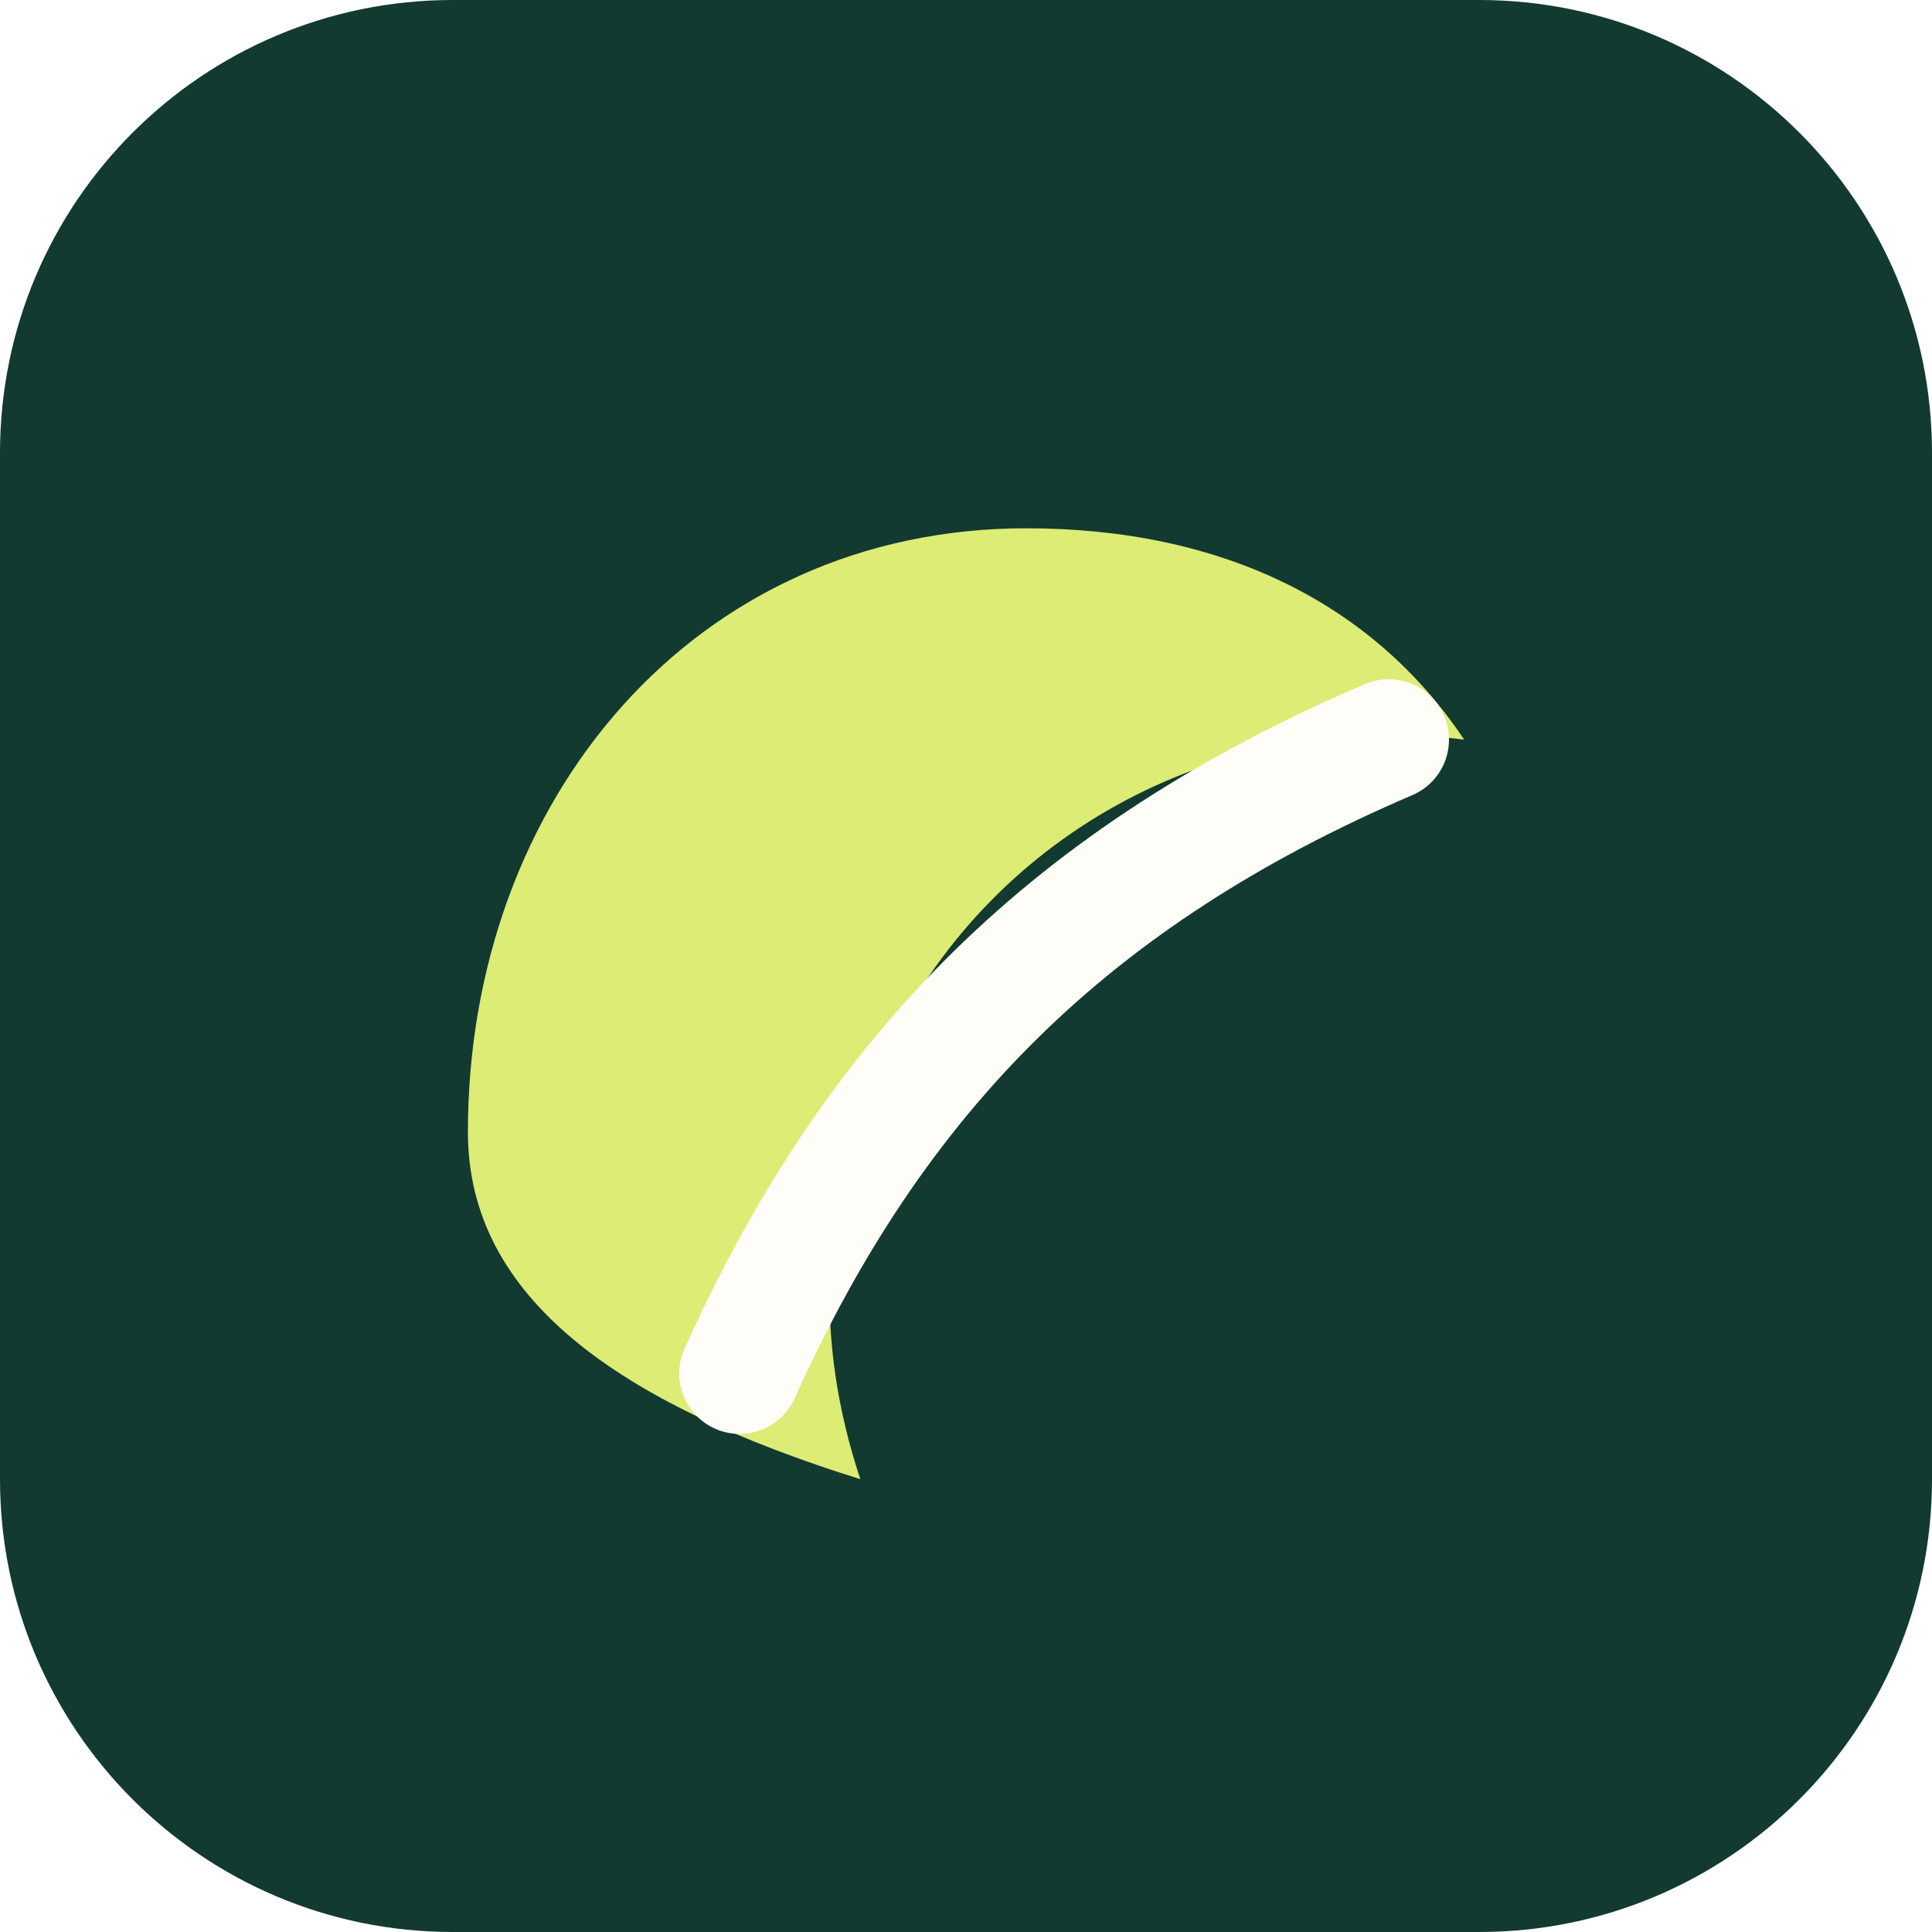
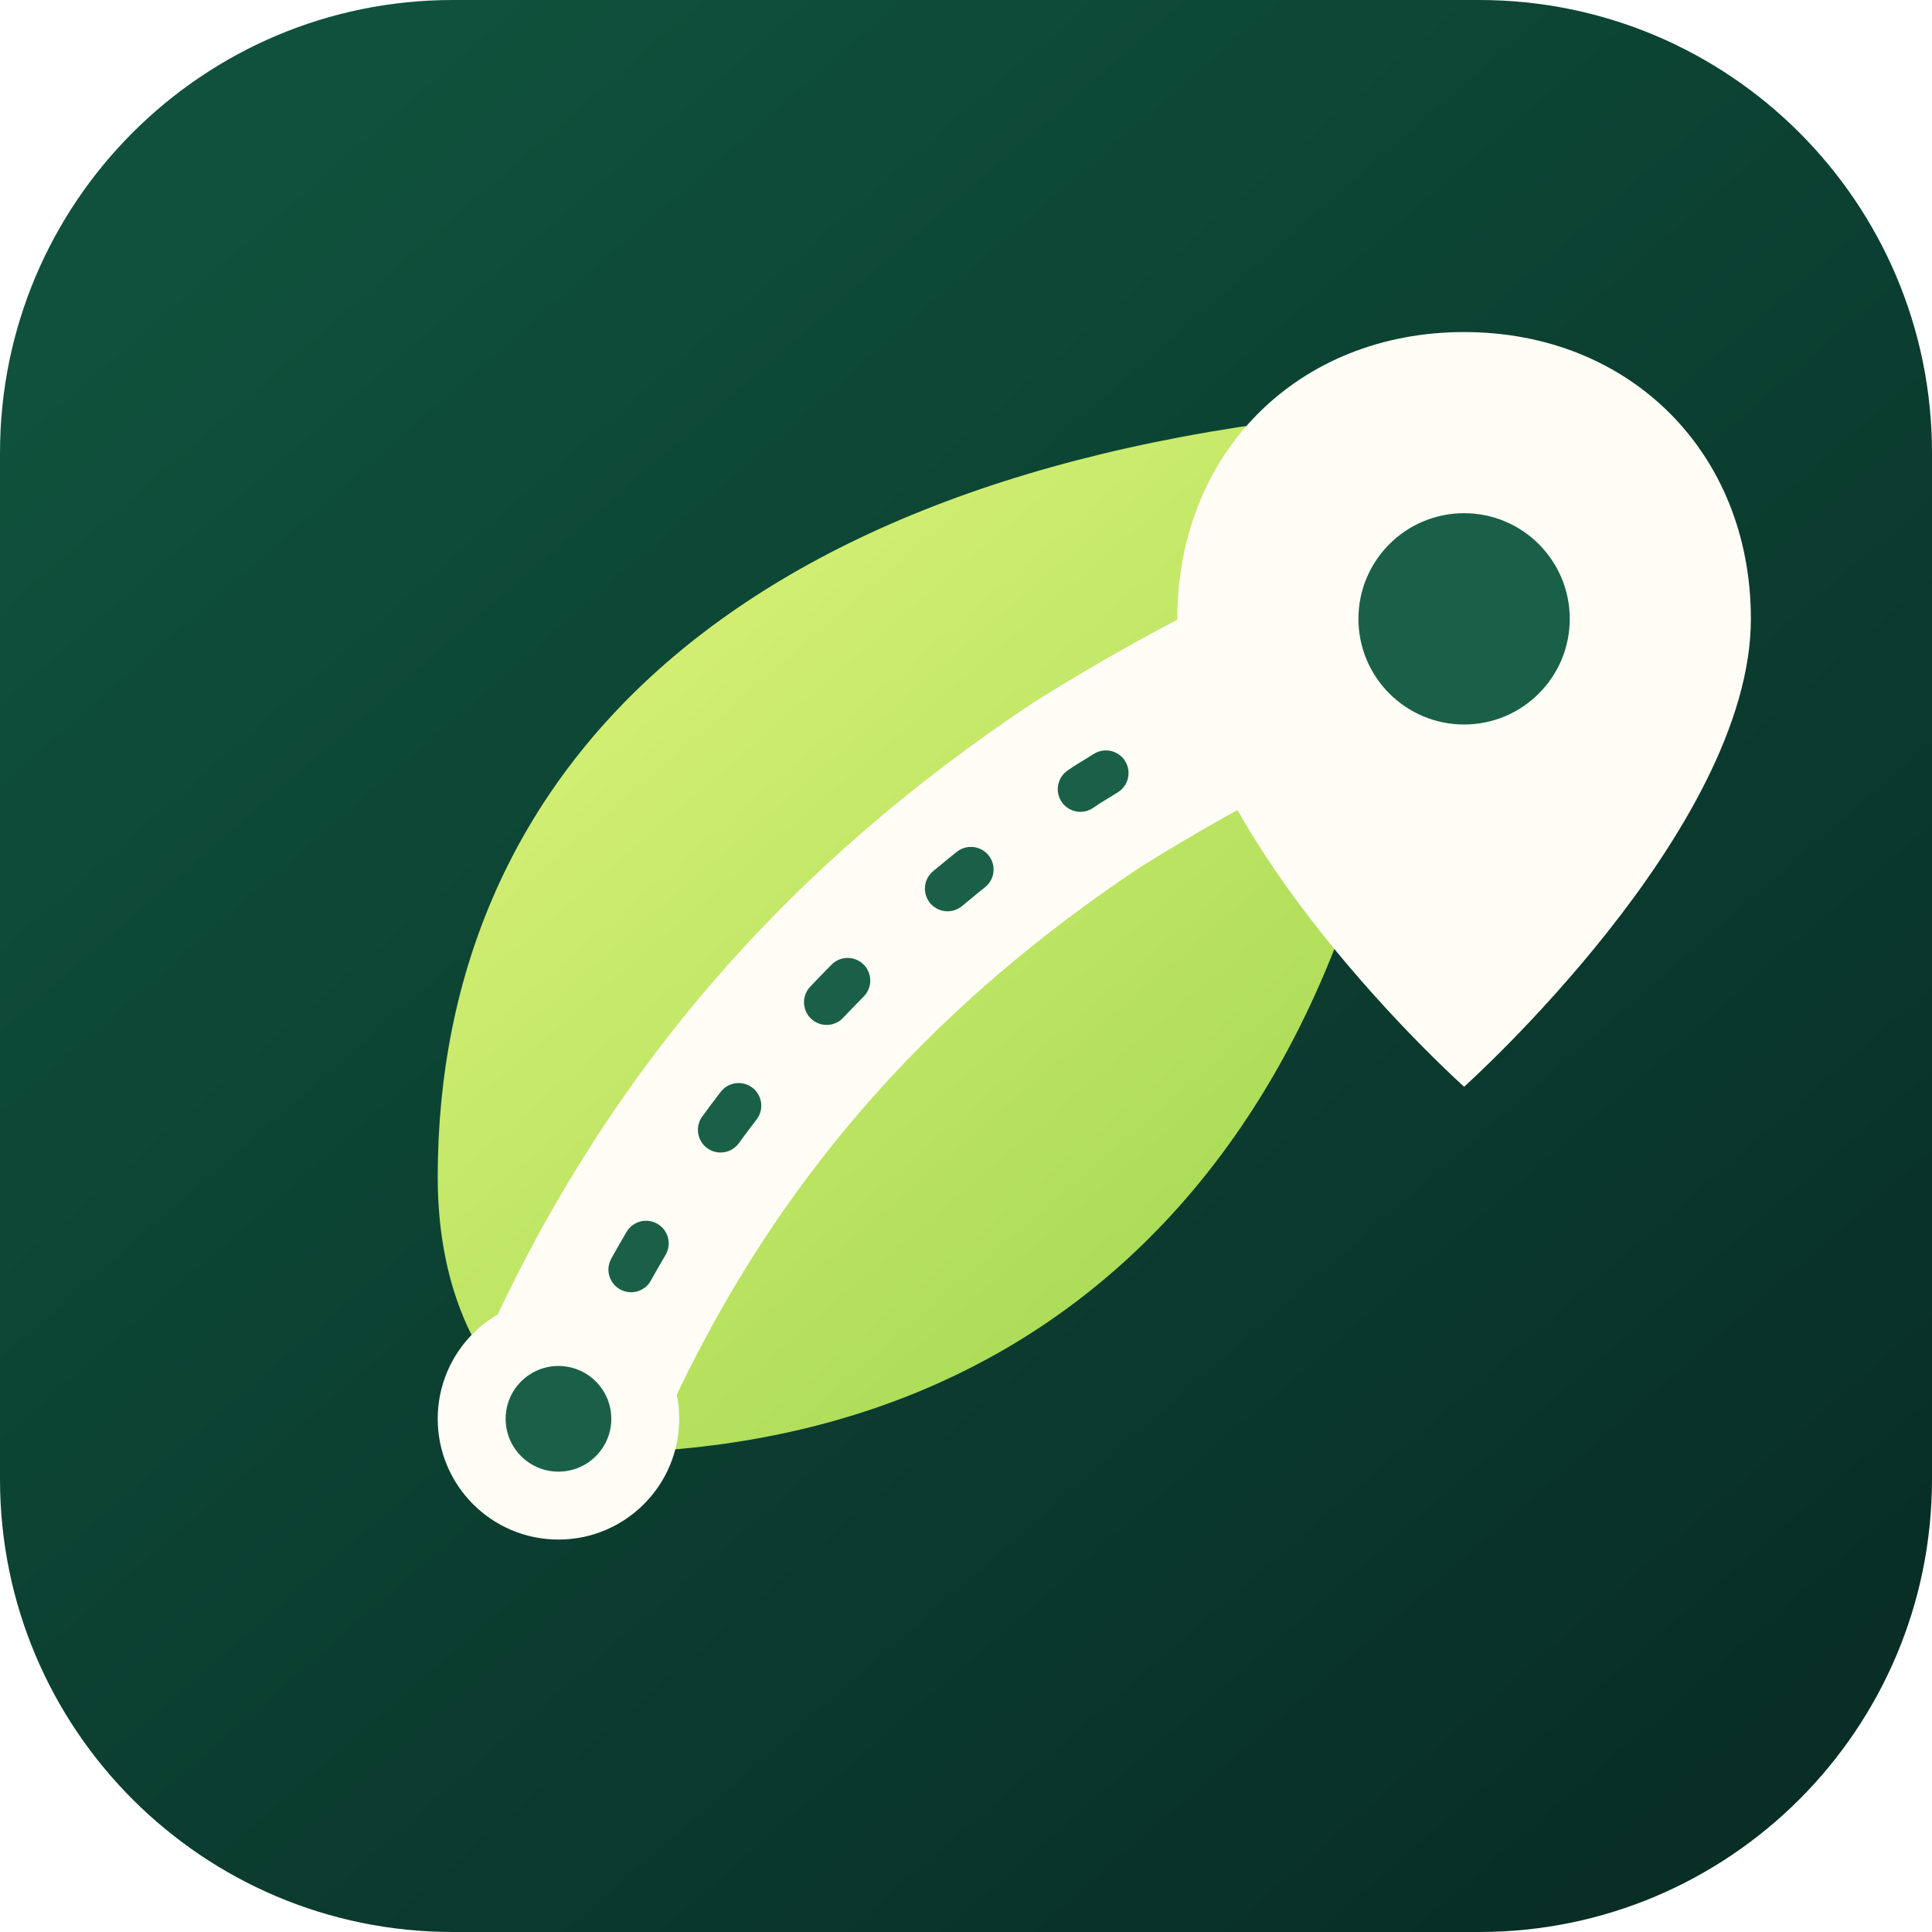
<svg xmlns="http://www.w3.org/2000/svg" viewBox="0 0 128 128">
-   <rect width="128" height="128" rx="30" fill="#123a31" />
-   <path d="M31 75c0-22 15-40 37-40 13 0 23 5 29 14-16-2-31 6-38 20-5 10-5 20-2 29-16-5-26-12-26-23Z" fill="#dcec75" />
-   <path d="M49 91c9-20 22-33 43-42" fill="none" stroke="#fffdf8" stroke-width="8" stroke-linecap="round" />
+   <defs>
+     <linearGradient id="background" x1="18" y1="12" x2="112" y2="120" gradientUnits="userSpaceOnUse">
+       <stop stop-color="#0F513C" />
+       <stop offset="1" stop-color="#082E26" />
+     </linearGradient>
+     <linearGradient id="leaf" x1="34" y1="31" x2="90" y2="96" gradientUnits="userSpaceOnUse">
+       <stop stop-color="#DDF47A" />
+       <stop offset="1" stop-color="#9FD64F" />
+     </linearGradient>
+   </defs>
+   <rect width="128" height="128" rx="30" fill="url(#background)" />
+   <path d="M29 78C29 51 49 30 94 27c1 38-16 66-49 69-10 1-16-7-16-18Z" fill="url(#leaf)" />
+   <path d="M37 94C45 75 57 62 72 52c8-5 16-9 25-12" fill="none" stroke="#FFFDF5" stroke-width="13" stroke-linecap="round" />
+   <path d="M37 94C45 75 57 62 72 52c8-5 16-9 25-12" fill="none" stroke="#1A6049" stroke-width="3" stroke-linecap="round" stroke-dasharray="2 9" />
+   <circle cx="37" cy="94" r="8" fill="#FFFDF5" />
+   <circle cx="37" cy="94" r="3.5" fill="#1A6049" />
+   <path d="M97 22c-11 0-19 8-19 19 0 14 19 31 19 31s19-17 19-31c0-11-8-19-19-19Z" fill="#FFFDF5" />
+   <circle cx="97" cy="41" r="7" fill="#1A6049" />
</svg>
